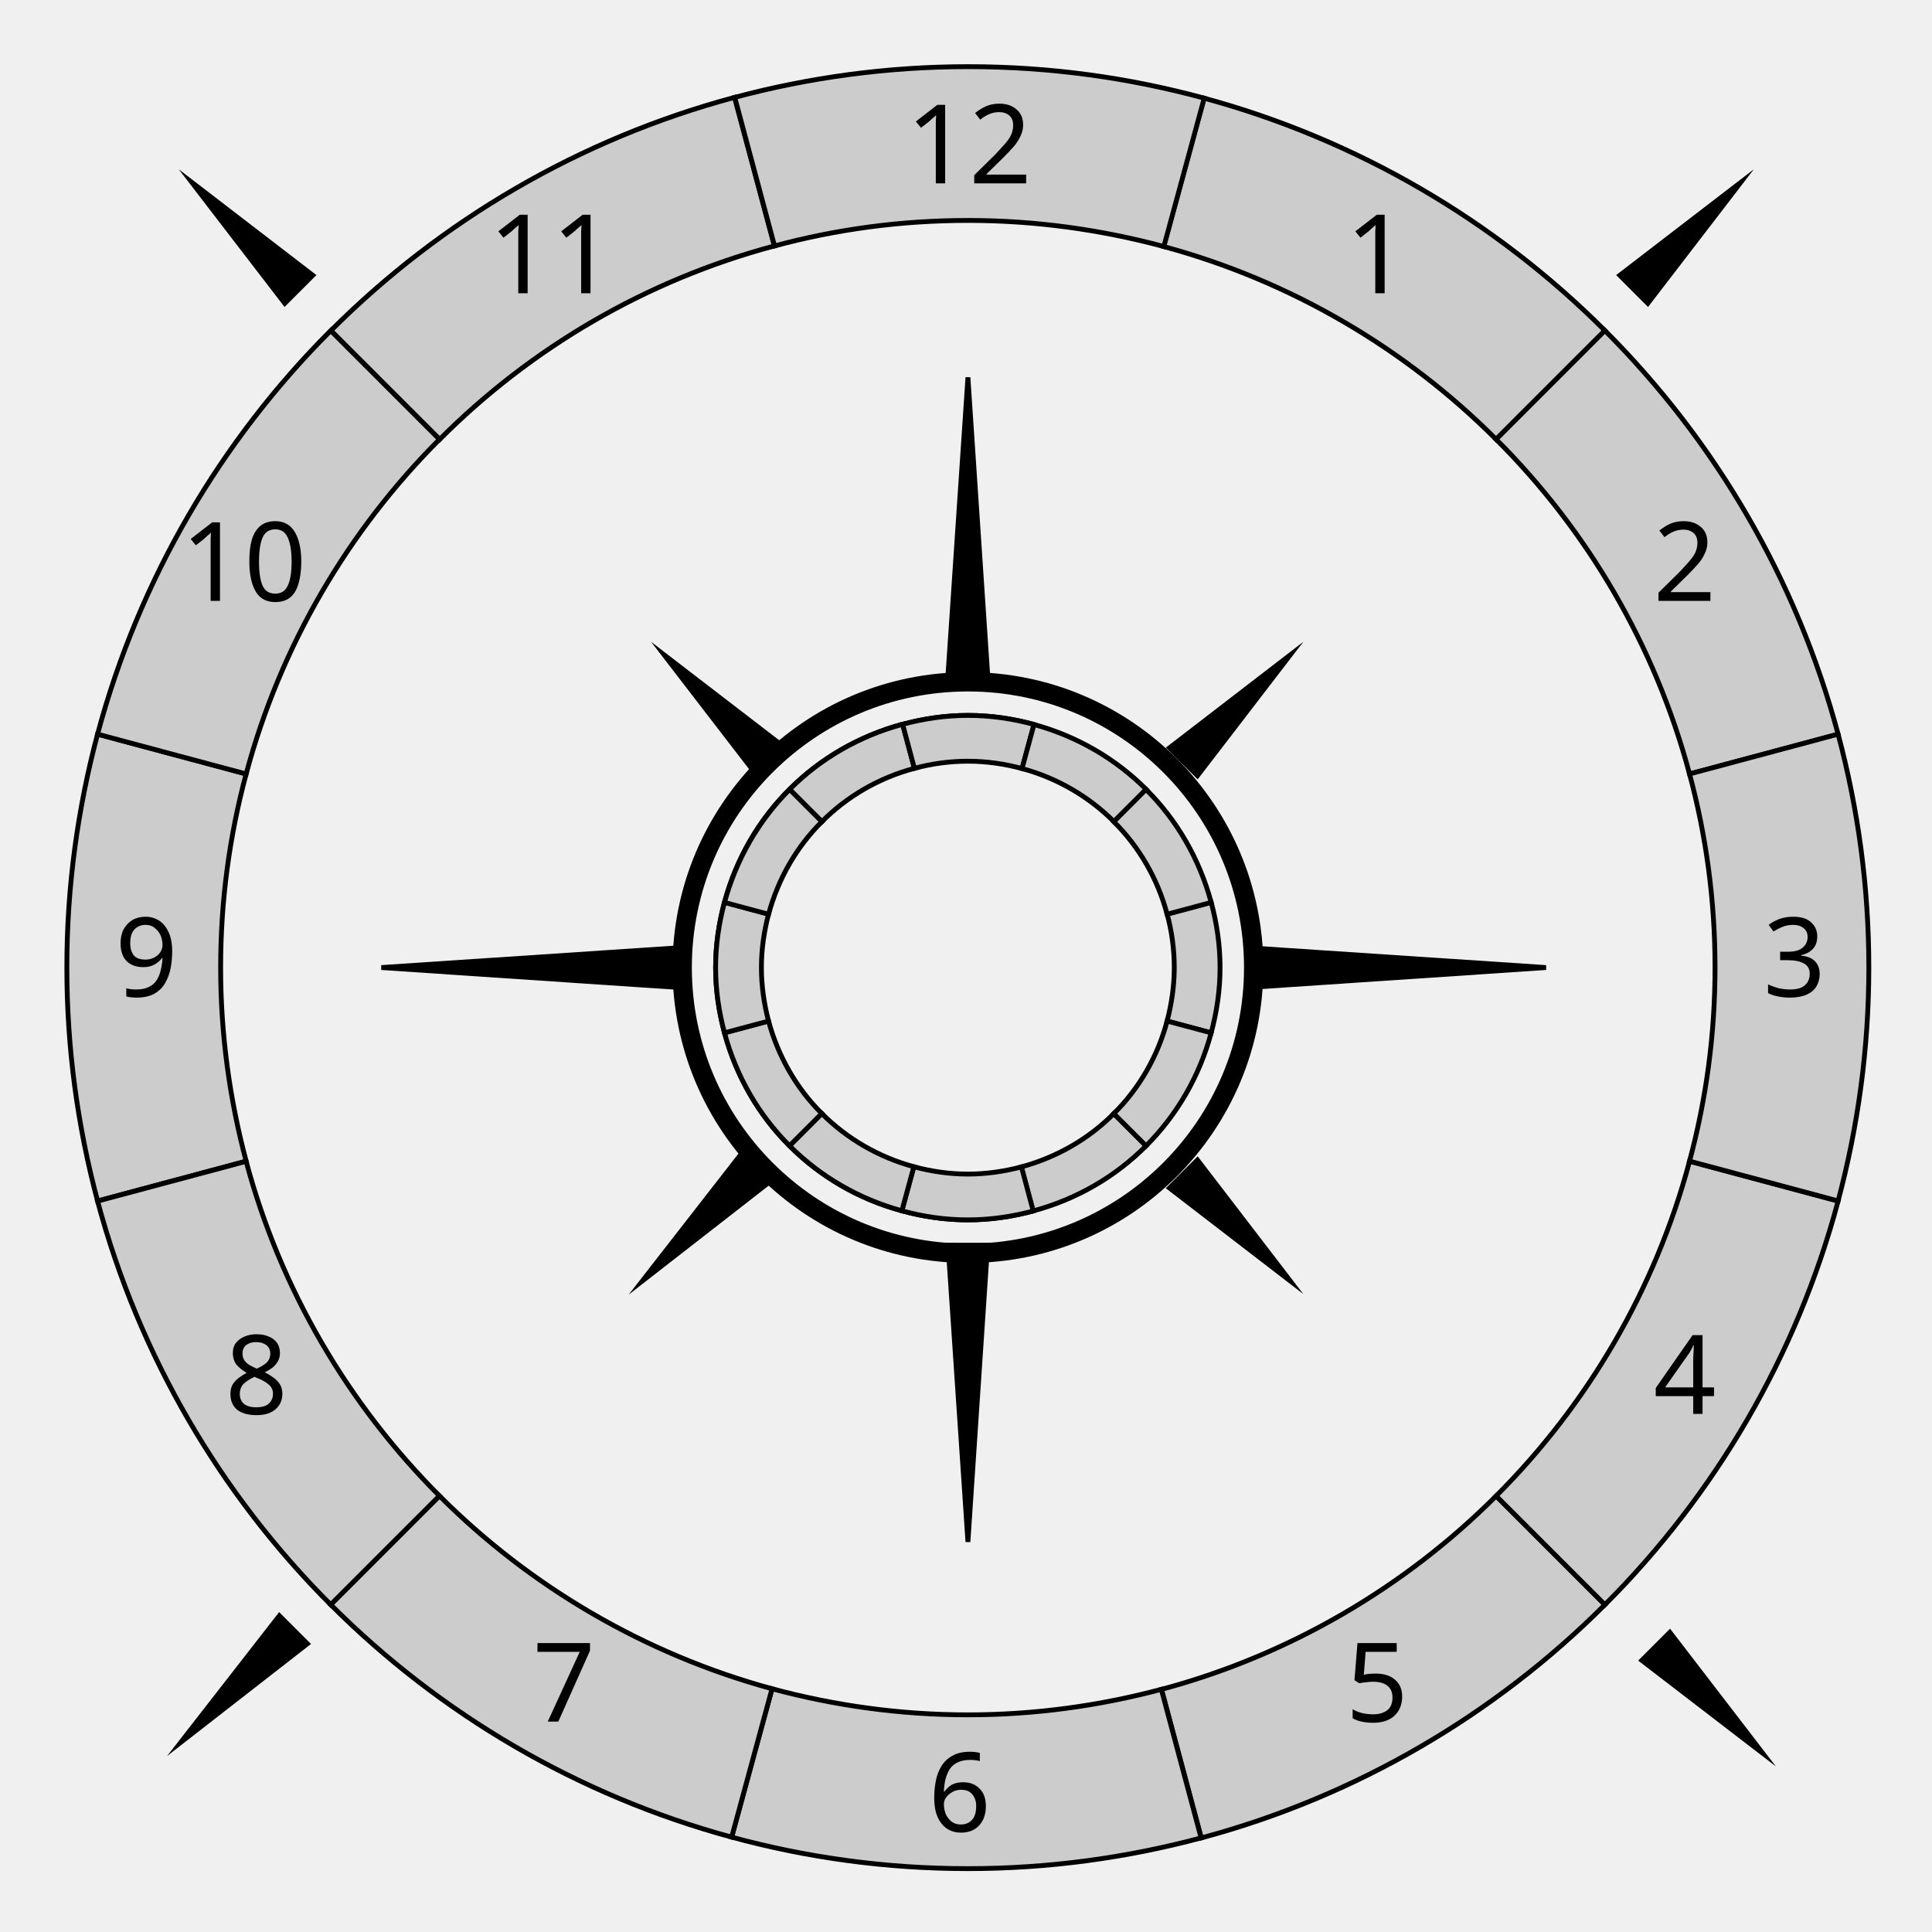
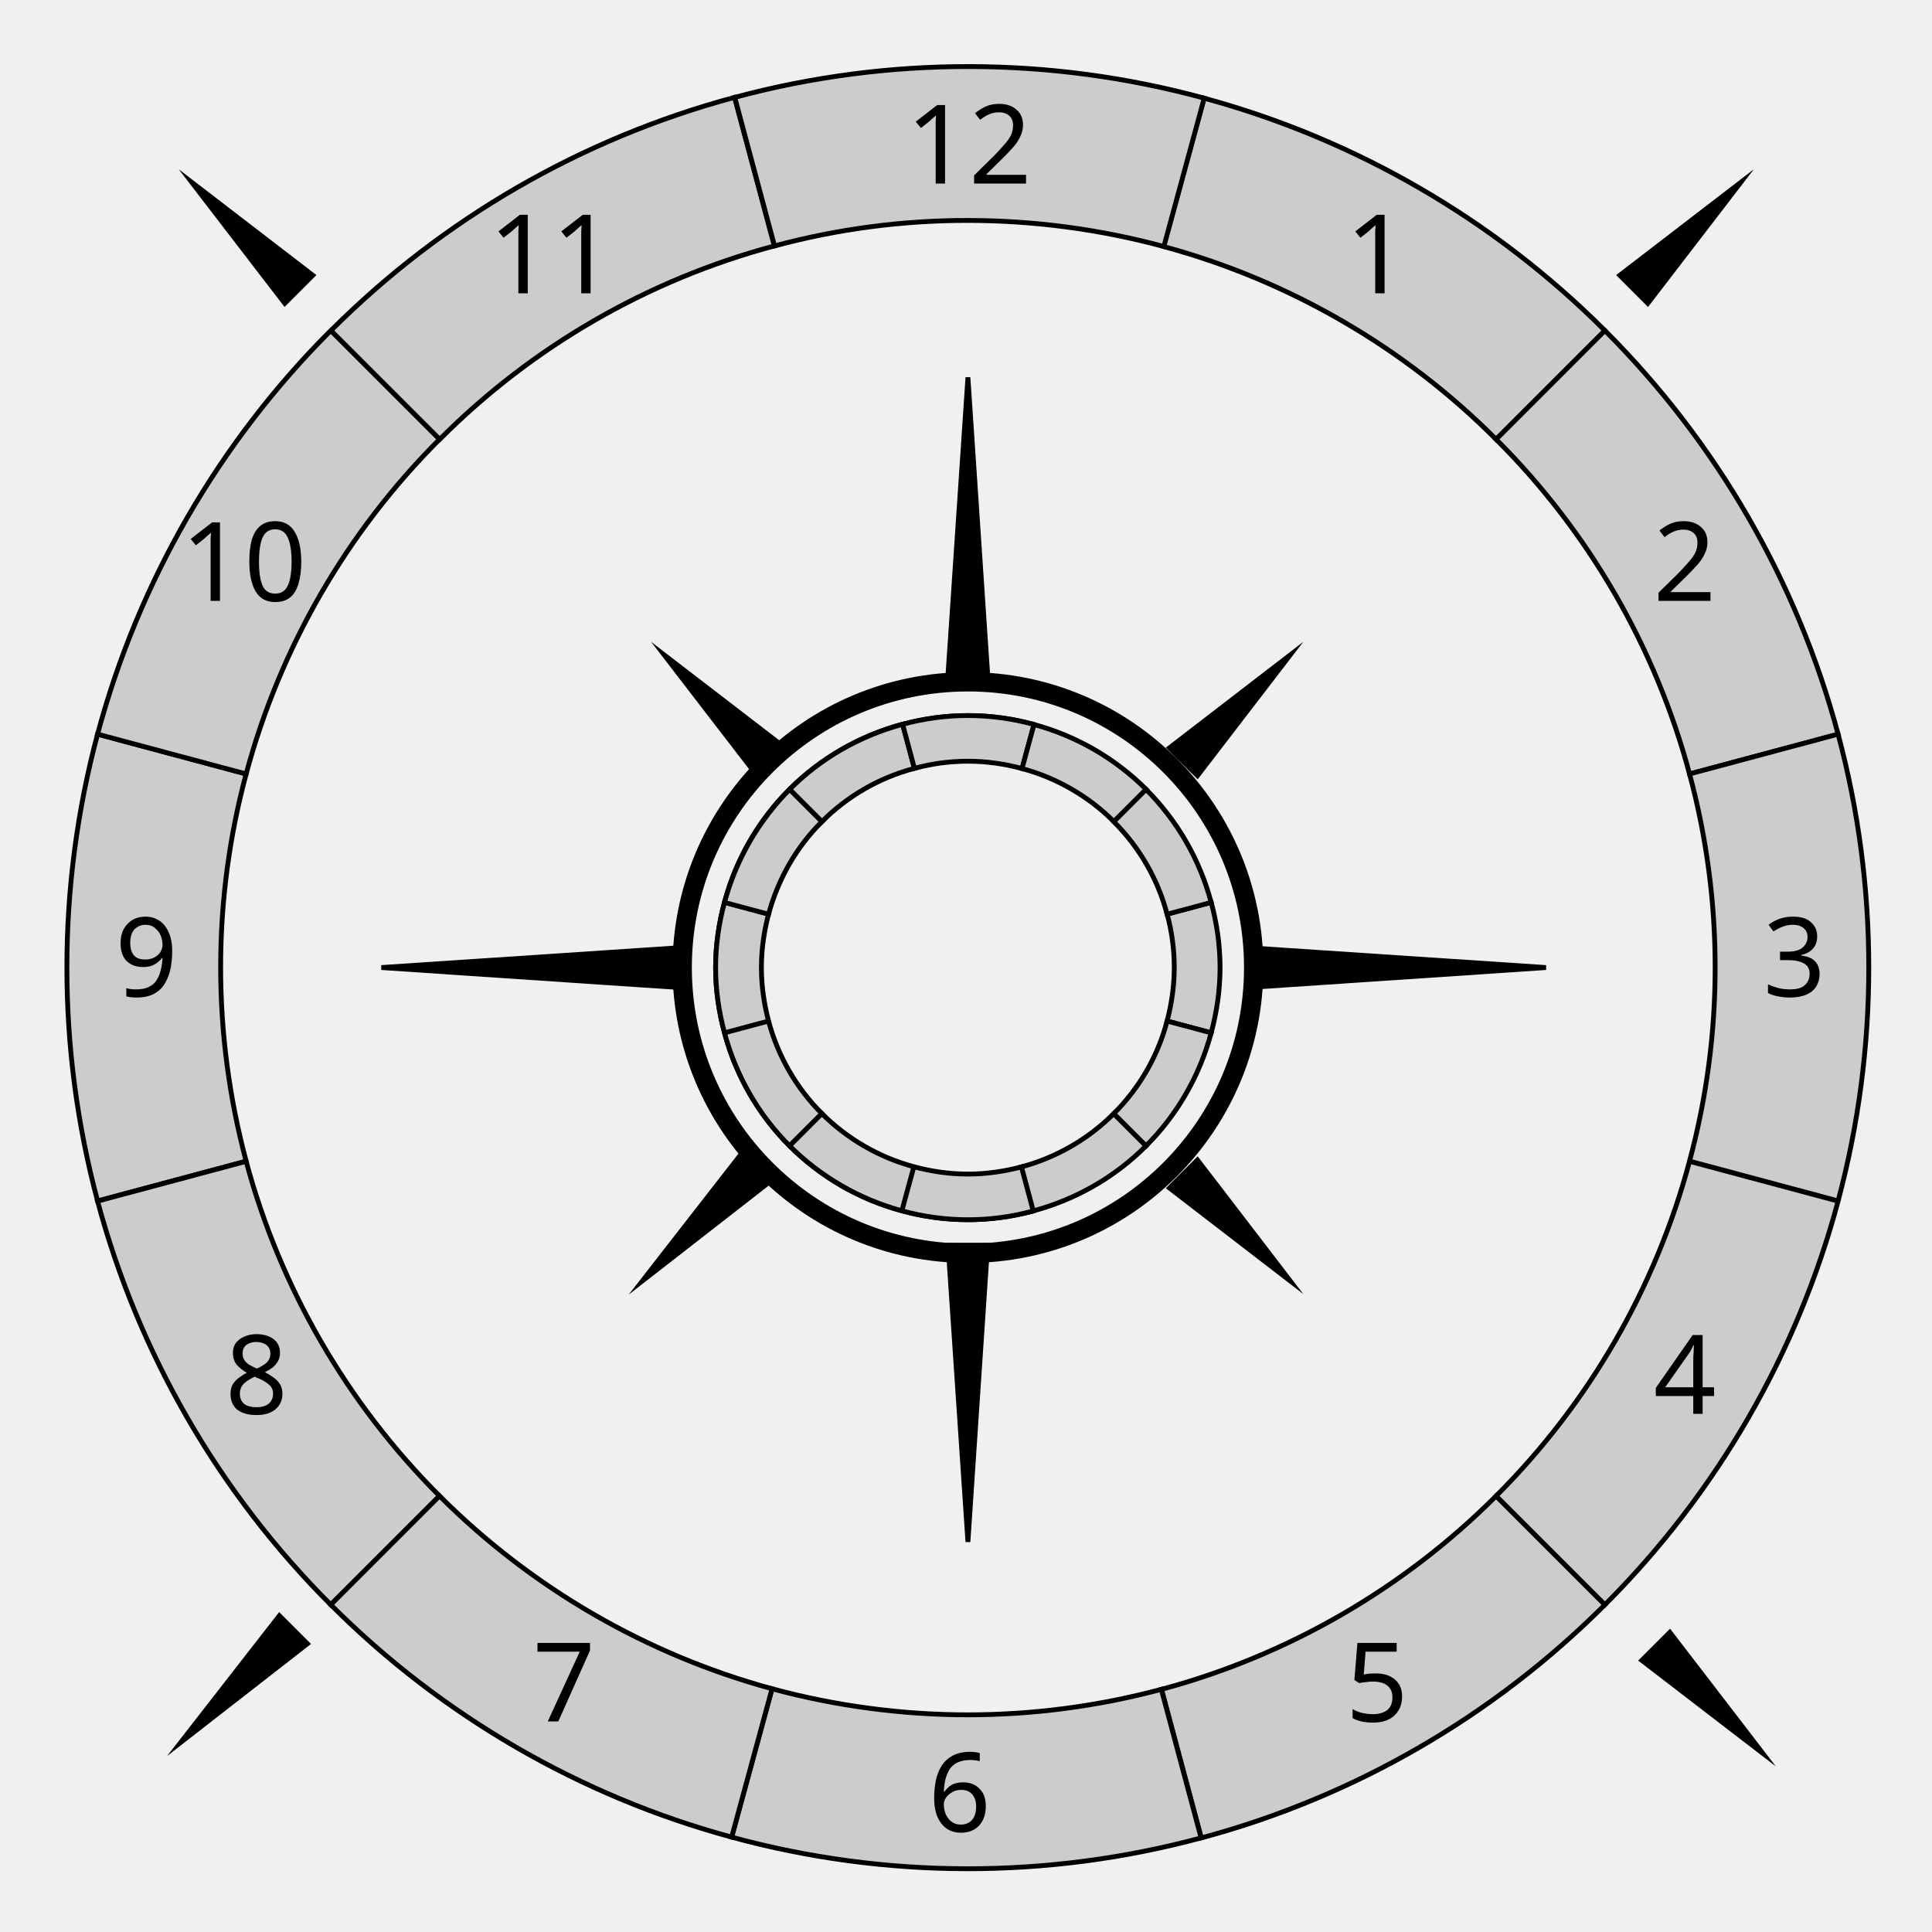
- <svg xmlns="http://www.w3.org/2000/svg" version="1.1" x="0px" y="0px" width="100px" height="100px" viewBox="0 0 100 100" style="enable-background:new 0 0 100 100;" xml:space="preserve">
-   <style type="text/css">
- 	.st0{stroke:#000000;stroke-width:0.25;stroke-miterlimit:10;}
- 	.st1{fill:#CCCCCC;}
- 	.st2{fill:#CCCCCC;stroke:#000000;stroke-width:0.25;stroke-miterlimit:10;}
- 	.st3{fill:none;stroke:#000000;stroke-miterlimit:10;}
- 	.st4{font-family:'ArialMT';}
- 	.st5{font-size:5.687px;}
- 	.st6{display:none;}
- 	.st7{display:inline;}
- 	.st8{fill:#FFFFFF;stroke:#000000;stroke-width:0.2;stroke-miterlimit:10;}
- 	.st9{fill:#E5CB2C;stroke:#000000;stroke-width:0.2;stroke-miterlimit:10;}
- </style>
-   <g id="Layer_1">
- </g>
+ <svg xmlns="http://www.w3.org/2000/svg" width="100" height="100">
+   <style>.st0,.st2{stroke:#000;stroke-width:.25;stroke-miterlimit:10}.st2{fill:#ccc}.st4{font-family:'ArialMT'}.st5{font-size:5.687px}.st8,.st9{fill:#fff;stroke:#000;stroke-width:.2;stroke-miterlimit:10}.st9{fill:#e5cb2c}</style>
  <g id="Layer_2">
-     <g>
-       <polygon class="st0" points="50.1,19.53 49.07,34.88 51.12,34.88   " />
-       <polygon class="st0" points="80.02,50.08 64.66,49.06 64.66,51.11   " />
-       <polygon class="st0" points="19.74,50.08 35.09,51.11 35.09,49.06   " />
-       <polygon class="st0" points="50.1,79.81 51.12,64.45 49.07,64.45   " />
-       <polygon class="st0" points="66.78,33.9 60.53,38.71 61.98,40.15   " />
-       <polygon class="st0" points="90.1,9.44 83.84,14.25 85.29,15.7   " />
-       <polygon class="st0" points="66.78,66.3 61.98,60.04 60.53,61.49   " />
-       <polygon class="st0" points="91.24,90.75 86.43,84.49 84.98,85.94   " />
-       <polygon class="st0" points="33.25,66.3 39.8,61.2 38.35,59.75   " />
-       <polygon class="st0" points="9.36,90.18 15.91,85.08 14.46,83.63   " />
-       <polygon class="st0" points="34.38,33.9 39.19,40.15 40.64,38.71   " />
-       <polygon class="st0" points="9.93,9.44 14.74,15.7 16.19,14.25   " />
-       <g>
-         <path class="st1" d="M62.69,46.7c0.29,1.08,0.46,2.21,0.46,3.38s-0.17,2.3-0.46,3.38" />
-         <path class="st2" d="M11.42,50.08c0-3.47,0.46-6.82,1.32-10.02L5.05,38c-1.03,3.86-1.59,7.9-1.59,12.08s0.56,8.23,1.59,12.08     l7.69-2.06C11.89,56.91,11.42,53.55,11.42,50.08z" />
-         <path class="st2" d="M22.75,22.74l-5.63-5.63C11.42,22.81,7.2,29.98,5.05,38l7.69,2.06C14.52,33.41,18.03,27.46,22.75,22.74z" />
-         <path class="st2" d="M40.08,12.73l-2.06-7.69c-8.02,2.15-15.19,6.37-20.89,12.07l5.63,5.63C27.48,18.01,33.42,14.51,40.08,12.73z     " />
-         <path class="st2" d="M77.44,22.74l5.63-5.63c-5.67-5.67-12.79-9.87-20.75-12.03l-2.09,7.68C66.84,14.55,72.74,18.04,77.44,22.74z     " />
-         <path class="st2" d="M87.45,40.06L95.14,38c-2.15-8.02-6.37-15.19-12.07-20.89l-5.63,5.63C82.17,27.46,85.67,33.41,87.45,40.06z" />
-         <path class="st2" d="M50.1,11.41c3.51,0,6.9,0.48,10.14,1.35l2.09-7.68c-3.9-1.06-7.99-1.63-12.22-1.63     c-4.18,0-8.23,0.56-12.08,1.59l2.06,7.69C43.27,11.87,46.63,11.41,50.1,11.41z" />
-         <path class="st2" d="M60.12,87.44l2.06,7.69c8.02-2.15,15.19-6.37,20.89-12.07l-5.63-5.63C72.72,82.15,66.77,85.66,60.12,87.44z" />
-         <path class="st2" d="M77.44,77.43l5.63,5.63c5.7-5.7,9.92-12.87,12.07-20.89l-7.69-2.06C85.67,66.76,82.17,72.7,77.44,77.43z" />
-         <path class="st2" d="M95.14,38l-7.69,2.06c0.86,3.2,1.32,6.55,1.32,10.02s-0.46,6.82-1.32,10.02l7.69,2.06     c1.03-3.86,1.59-7.9,1.59-12.08S96.17,41.85,95.14,38z" />
-         <path class="st2" d="M12.74,60.11l-7.69,2.06c2.15,8.02,6.37,15.19,12.07,20.89l5.63-5.63C18.03,72.7,14.52,66.76,12.74,60.11z" />
-         <path class="st2" d="M50.1,88.76c-3.51,0-6.9-0.48-10.14-1.35l-2.09,7.68c3.9,1.06,7.99,1.63,12.22,1.63     c4.18,0,8.23-0.56,12.08-1.59l-2.06-7.69C56.92,88.29,53.56,88.76,50.1,88.76z" />
-         <path class="st2" d="M22.75,77.43l-5.63,5.63c5.67,5.67,12.79,9.87,20.75,12.03l2.09-7.68C33.36,85.61,27.45,82.13,22.75,77.43z" />
-         <path class="st2" d="M40.87,59.31c-1.6-1.6-2.76-3.61-3.37-5.85" />
-         <path class="st2" d="M37.5,53.46c-0.29-1.08-0.46-2.21-0.46-3.38s0.17-2.3,0.46-3.38" />
-         <path class="st2" d="M12.74,60.11" />
-         <path class="st2" d="M12.74,40.06" />
-         <path class="st2" d="M40.87,40.85c1.6-1.6,3.61-2.76,5.85-3.37" />
-         <path class="st2" d="M22.75,22.74" />
-         <path class="st2" d="M40.08,12.73" />
-         <path class="st2" d="M37.5,46.7c0.6-2.24,1.77-4.26,3.37-5.85" />
-         <path class="st2" d="M46.72,37.49c1.08-0.29,2.21-0.46,3.38-0.46c1.19,0,2.33,0.17,3.42,0.47" />
-         <path class="st2" d="M53.48,62.68c-1.08,0.29-2.21,0.46-3.38,0.46c-1.18,0-2.33-0.17-3.42-0.47" />
-         <path class="st2" d="M46.68,62.67c-2.23-0.6-4.23-1.77-5.81-3.36" />
-         <path class="st2" d="M60.78,50.08c0,0.96-0.14,1.88-0.37,2.77l2.28,0.61c0.29-1.08,0.46-2.21,0.46-3.38s-0.17-2.3-0.46-3.38     l-2.28,0.61C60.65,48.2,60.78,49.12,60.78,50.08z" />
-         <path class="st2" d="M52.86,60.4l0.61,2.28c2.24-0.6,4.26-1.77,5.85-3.37l-1.67-1.67C56.35,58.95,54.7,59.9,52.86,60.4z" />
-         <path class="st2" d="M39.78,52.85l-2.28,0.61c0.6,2.24,1.77,4.26,3.37,5.85l1.67-1.67C41.23,56.34,40.28,54.69,39.78,52.85z" />
-         <path class="st2" d="M39.41,50.08c0-0.96,0.14-1.88,0.37-2.77L37.5,46.7c-0.29,1.08-0.46,2.21-0.46,3.38s0.17,2.3,0.46,3.38     l2.28-0.61C39.55,51.97,39.41,51.04,39.41,50.08z" />
-         <path class="st2" d="M47.33,39.77l-0.61-2.28c-2.24,0.6-4.26,1.77-5.85,3.37l1.67,1.67C43.84,41.22,45.49,40.26,47.33,39.77z" />
-         <path class="st2" d="M42.54,42.53l-1.67-1.67c-1.6,1.6-2.76,3.61-3.37,5.85l2.28,0.61C40.28,45.48,41.23,43.83,42.54,42.53z" />
-         <path class="st2" d="M50.1,39.4c0.97,0,1.91,0.14,2.8,0.38l0.62-2.28c-1.09-0.3-2.23-0.47-3.42-0.47c-1.17,0-2.3,0.17-3.38,0.46     l0.61,2.28C48.21,39.53,49.14,39.4,50.1,39.4z" />
-         <path class="st2" d="M52.9,39.78c1.82,0.49,3.46,1.45,4.76,2.75l1.67-1.67c-1.59-1.59-3.58-2.75-5.81-3.36L52.9,39.78z" />
-         <path class="st2" d="M57.65,57.64l1.67,1.67c1.6-1.6,2.77-3.61,3.37-5.85l-2.28-0.61C59.92,54.69,58.96,56.34,57.65,57.64z" />
-         <path class="st2" d="M60.41,47.32l2.28-0.61c-0.6-2.24-1.77-4.26-3.37-5.85l-1.67,1.67C58.96,43.83,59.92,45.48,60.41,47.32z" />
-         <path class="st2" d="M50.1,60.77c-0.97,0-1.91-0.14-2.8-0.38l-0.62,2.28c1.09,0.3,2.23,0.47,3.42,0.47c1.17,0,2.3-0.17,3.38-0.46     l-0.61-2.28C51.98,60.63,51.06,60.77,50.1,60.77z" />
-         <path class="st2" d="M42.54,57.64l-1.67,1.67c1.59,1.59,3.58,2.75,5.81,3.36l0.62-2.28C45.47,59.89,43.84,58.94,42.54,57.64z" />
-         <path class="st2" d="M42.54,57.64" />
-         <path class="st2" d="M39.78,52.85" />
-         <path class="st2" d="M42.54,42.53" />
-         <path class="st2" d="M47.33,39.77" />
-         <path class="st2" d="M47.33,39.77" />
-         <path class="st2" d="M52.9,39.78" />
-         <path class="st2" d="M52.9,39.78" />
-         <path class="st2" d="M57.65,42.53" />
-         <path class="st2" d="M57.65,42.53" />
-         <path class="st2" d="M60.41,47.32" />
-         <path class="st2" d="M52.86,60.4" />
-         <path class="st2" d="M47.3,60.39" />
-         <path class="st2" d="M47.3,60.39" />
-         <path class="st2" d="M42.54,57.64" />
-       </g>
-       <circle class="st3" cx="50.1" cy="50.08" r="14.79" />
-       <text transform="matrix(1 0 0 1 46.9058 9.4905)" class="st4 st5">12</text>
-       <text transform="matrix(1 0 0 1 91.2646 51.5745)" class="st4 st5">3</text>
-       <text transform="matrix(1 0 0 1 85.5771 31.1009)" class="st4 st5">2</text>
-       <text transform="matrix(1 0 0 1 69.6533 15.1775)" class="st4 st5">1</text>
-       <text transform="matrix(1 0 0 1 85.5771 73.1849)" class="st4 st5">4</text>
-       <text transform="matrix(1 0 0 1 69.6533 89.1087)" class="st4 st5">5</text>
-       <text transform="matrix(1 0 0 1 5.959 51.5745)" class="st4 st5">9</text>
-       <text transform="matrix(1 0 0 1 9.3711 31.1009)" class="st4 st5">10</text>
-       <text transform="matrix(1 0 0 1 25.2949 15.1775)" class="st4 st5">11</text>
-       <text transform="matrix(1 0 0 1 48.043 94.7952)" class="st4 st5">6</text>
-       <text transform="matrix(1 0 0 1 27.5698 89.1087)" class="st4 st5">7</text>
-       <text transform="matrix(1 0 0 1 11.646 73.1849)" class="st4 st5">8</text>
-     </g>
-   </g>
-   <g id="Layer_3" class="st6">
-     <g class="st7">
-       <path class="st8" d="M50.46,80.98l5.58-30.7h-11.9l5.58,30.7C49.8,81.39,50.39,81.39,50.46,80.98z" />
-       <path class="st9" d="M55.69,48.32l-5.31-29.2c-0.06-0.32-0.51-0.32-0.57,0l-5.31,29.2c-0.22,0.62-0.36,1.27-0.36,1.95    c0,3.29,2.66,5.95,5.95,5.95s5.95-2.66,5.95-5.95C56.05,49.59,55.91,48.94,55.69,48.32z" />
-       <circle class="st8" cx="50.1" cy="50.28" r="4.46" />
-       <circle class="st9" cx="50.1" cy="50.28" r="2.97" />
-     </g>
+     <path class="st0" d="M50.1 19.53l-1.03 15.35h2.05zM80.02 50.08l-15.36-1.02v2.05zM19.74 50.08l15.35 1.03v-2.05zM50.1 79.81l1.02-15.36h-2.05zM66.78 33.9l-6.25 4.81 1.45 1.44zM90.1 9.44l-6.26 4.81 1.45 1.45zM66.78 66.3l-4.8-6.26-1.45 1.45zM91.24 90.75l-4.81-6.26-1.45 1.45zM33.25 66.3l6.55-5.1-1.45-1.45zM9.36 90.18l6.55-5.1-1.45-1.45zM34.38 33.9l4.81 6.25 1.45-1.44zM9.93 9.44l4.81 6.26 1.45-1.45z" />
+     <path d="M62.69 46.7c.29 1.08.46 2.21.46 3.38s-.17 2.3-.46 3.38" fill="#ccc" />
+     <path class="st2" d="M11.42 50.08c0-3.47.46-6.82 1.32-10.02L5.05 38a46.75 46.75 0 0 0 0 24.16l7.69-2.06a38.88 38.88 0 0 1-1.32-10.02z" />
+     <path class="st2" d="M22.75 22.74l-5.63-5.63A46.61 46.61 0 0 0 5.05 38l7.69 2.06a38.65 38.65 0 0 1 10.01-17.32zM40.08 12.73l-2.06-7.69a46.61 46.61 0 0 0-20.89 12.07l5.63 5.63a38.5 38.5 0 0 1 17.32-10.01zM77.44 22.74l5.63-5.63A46.6 46.6 0 0 0 62.32 5.08l-2.09 7.68a38.6 38.6 0 0 1 17.21 9.98z" />
+     <path class="st2" d="M87.45 40.06L95.14 38a46.61 46.61 0 0 0-12.07-20.89l-5.63 5.63a38.56 38.56 0 0 1 10.01 17.32zM50.1 11.41a39 39 0 0 1 10.14 1.35l2.09-7.68a46.5 46.5 0 0 0-24.3-.04l2.06 7.69a38.32 38.32 0 0 1 10.01-1.32zM60.12 87.44l2.06 7.69a46.61 46.61 0 0 0 20.89-12.07l-5.63-5.63a38.65 38.65 0 0 1-17.32 10.01z" />
+     <path class="st2" d="M77.44 77.43l5.63 5.63a46.61 46.61 0 0 0 12.07-20.89l-7.69-2.06a38.6 38.6 0 0 1-10.01 17.32zM95.14 38l-7.69 2.06a38.5 38.5 0 0 1 0 20.04l7.69 2.06a46.75 46.75 0 0 0 0-24.16zM12.74 60.11l-7.69 2.06a46.61 46.61 0 0 0 12.07 20.89l5.63-5.63a38.7 38.7 0 0 1-10.01-17.32zM50.1 88.76a39 39 0 0 1-10.14-1.35l-2.09 7.68a46.5 46.5 0 0 0 24.3.04l-2.06-7.69a38.86 38.86 0 0 1-10.01 1.32z" />
+     <path class="st2" d="M22.75 77.43l-5.63 5.63a46.6 46.6 0 0 0 20.75 12.03l2.09-7.68a38.76 38.76 0 0 1-17.21-9.98zM40.87 59.31a13.13 13.13 0 0 1-3.37-5.85M37.5 53.46c-.29-1.08-.46-2.21-.46-3.38s.17-2.3.46-3.38M40.87 40.85c1.6-1.6 3.61-2.76 5.85-3.37M37.5 46.7c.6-2.24 1.77-4.26 3.37-5.85M46.72 37.49a13 13 0 0 1 6.8.01M53.48 62.68a13 13 0 0 1-6.8-.01M46.68 62.67a12.92 12.92 0 0 1-5.81-3.36M60.78 50.08c0 .96-.14 1.88-.37 2.77l2.28.61c.29-1.08.46-2.21.46-3.38s-.17-2.3-.46-3.38l-2.28.61c.24.89.37 1.81.37 2.77z" />
+     <path class="st2" d="M52.86 60.4l.61 2.28c2.24-.6 4.26-1.77 5.85-3.37l-1.67-1.67a10.67 10.67 0 0 1-4.79 2.76zM39.78 52.85l-2.28.61c.6 2.24 1.77 4.26 3.37 5.85l1.67-1.67a10.67 10.67 0 0 1-2.76-4.79zM39.41 50.08c0-.96.14-1.88.37-2.77l-2.28-.61c-.29 1.08-.46 2.21-.46 3.38s.17 2.3.46 3.38l2.28-.61c-.23-.88-.37-1.81-.37-2.77zM47.33 39.77l-.61-2.28c-2.24.6-4.26 1.77-5.85 3.37l1.67 1.67a10.58 10.58 0 0 1 4.79-2.76z" />
+     <path class="st2" d="M42.54 42.53l-1.67-1.67a13.13 13.13 0 0 0-3.37 5.85l2.28.61c.5-1.84 1.45-3.49 2.76-4.79zM50.1 39.4c.97 0 1.91.14 2.8.38l.62-2.28a12.84 12.84 0 0 0-6.8-.01l.61 2.28c.88-.24 1.81-.37 2.77-.37z" />
+     <path class="st2" d="M52.9 39.78c1.82.49 3.46 1.45 4.76 2.75l1.67-1.67a13.07 13.07 0 0 0-5.81-3.36l-.62 2.28zM57.65 57.64l1.67 1.67c1.6-1.6 2.77-3.61 3.37-5.85l-2.28-.61a10.58 10.58 0 0 1-2.76 4.79z" />
+     <path class="st2" d="M60.41 47.32l2.28-.61a12.98 12.98 0 0 0-3.37-5.85l-1.67 1.67a10.58 10.58 0 0 1 2.76 4.79zM50.1 60.77c-.97 0-1.91-.14-2.8-.38l-.62 2.28a12.84 12.84 0 0 0 6.8.01l-.61-2.28c-.89.23-1.81.37-2.77.37zM42.54 57.64l-1.67 1.67a13.07 13.07 0 0 0 5.81 3.36l.62-2.28a10.7 10.7 0 0 1-4.76-2.75z" />
+     <circle cx="50.1" cy="50.08" r="14.79" fill="none" stroke="#000" stroke-miterlimit="10" />
+     <text transform="translate(46.9 9.5)" class="st4 st5">12</text>
+     <text transform="translate(91.26 51.57)" class="st4 st5">3</text>
+     <text transform="translate(85.58 31.1)" class="st4 st5">2</text>
+     <text transform="translate(69.65 15.18)" class="st4 st5">1</text>
+     <text transform="translate(85.58 73.18)" class="st4 st5">4</text>
+     <text transform="translate(69.65 89.1)" class="st4 st5">5</text>
+     <text transform="translate(5.96 51.57)" class="st4 st5">9</text>
+     <text transform="translate(9.37 31.1)" class="st4 st5">10</text>
+     <text transform="translate(25.3 15.18)" class="st4 st5">11</text>
+     <text transform="translate(48.04 94.8)" class="st4 st5">6</text>
+     <text transform="translate(27.57 89.1)" class="st4 st5">7</text>
+     <text transform="translate(11.65 73.18)" class="st4 st5">8</text>
  </g>
</svg>
